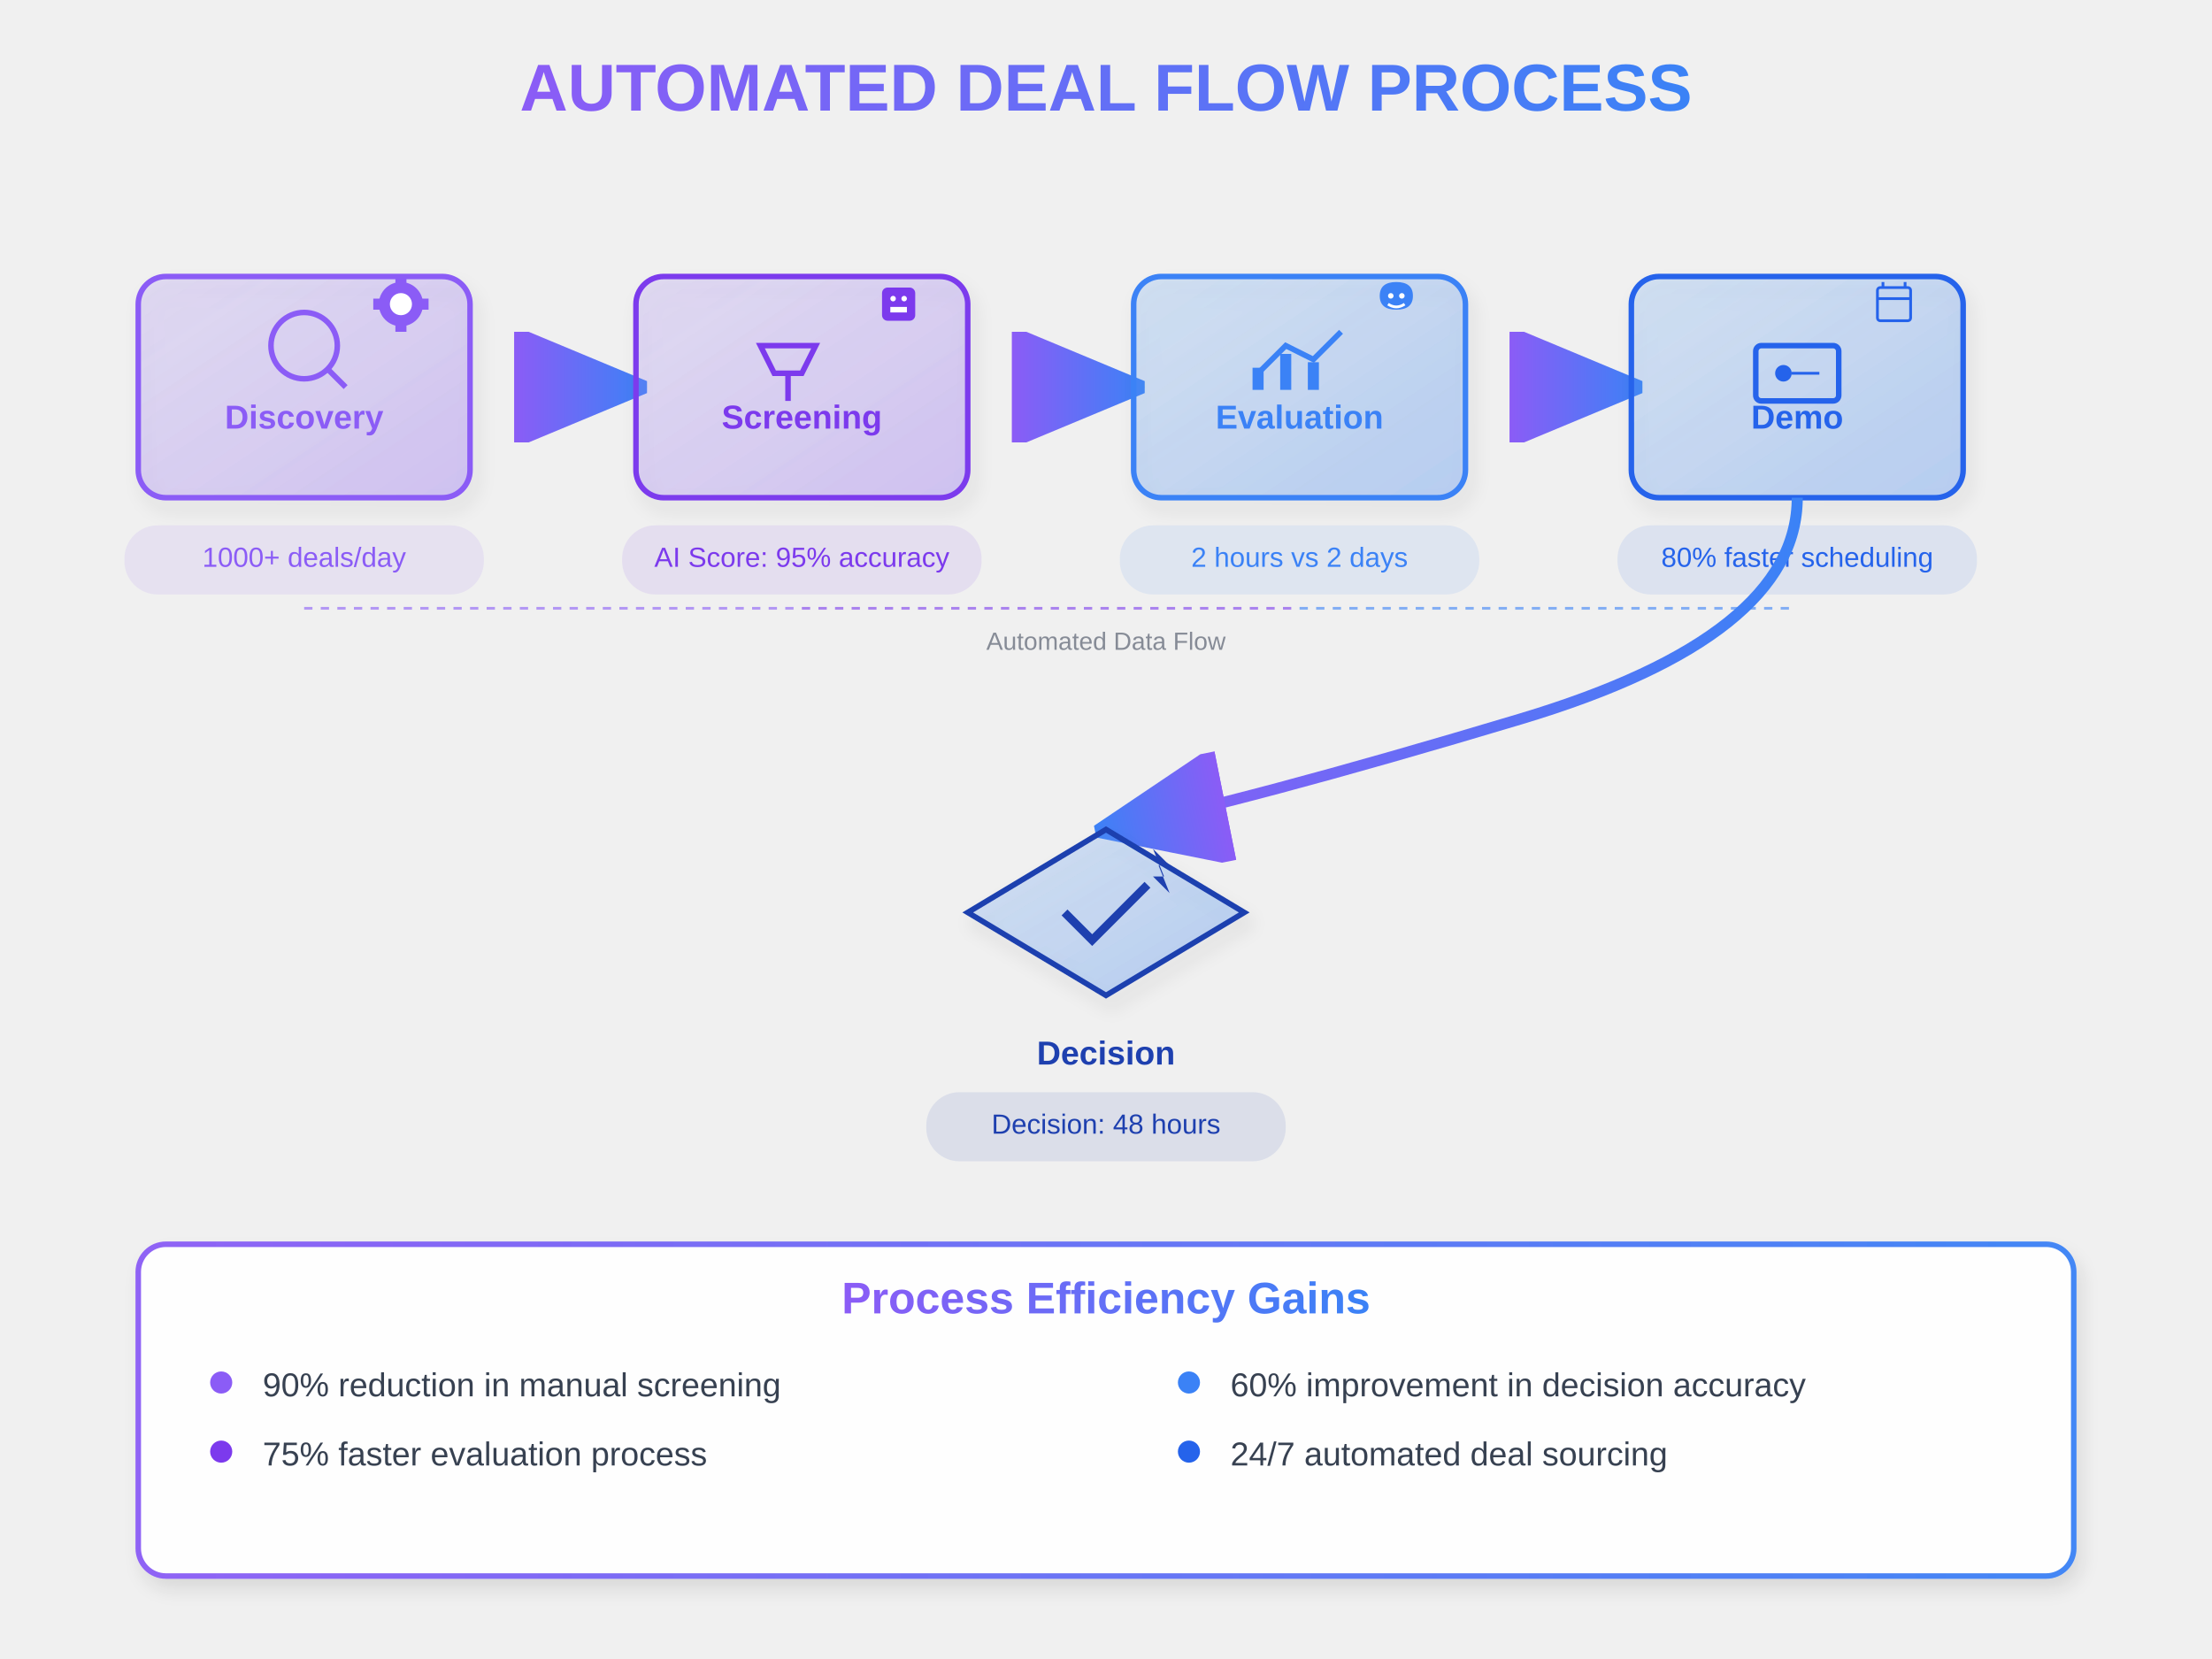
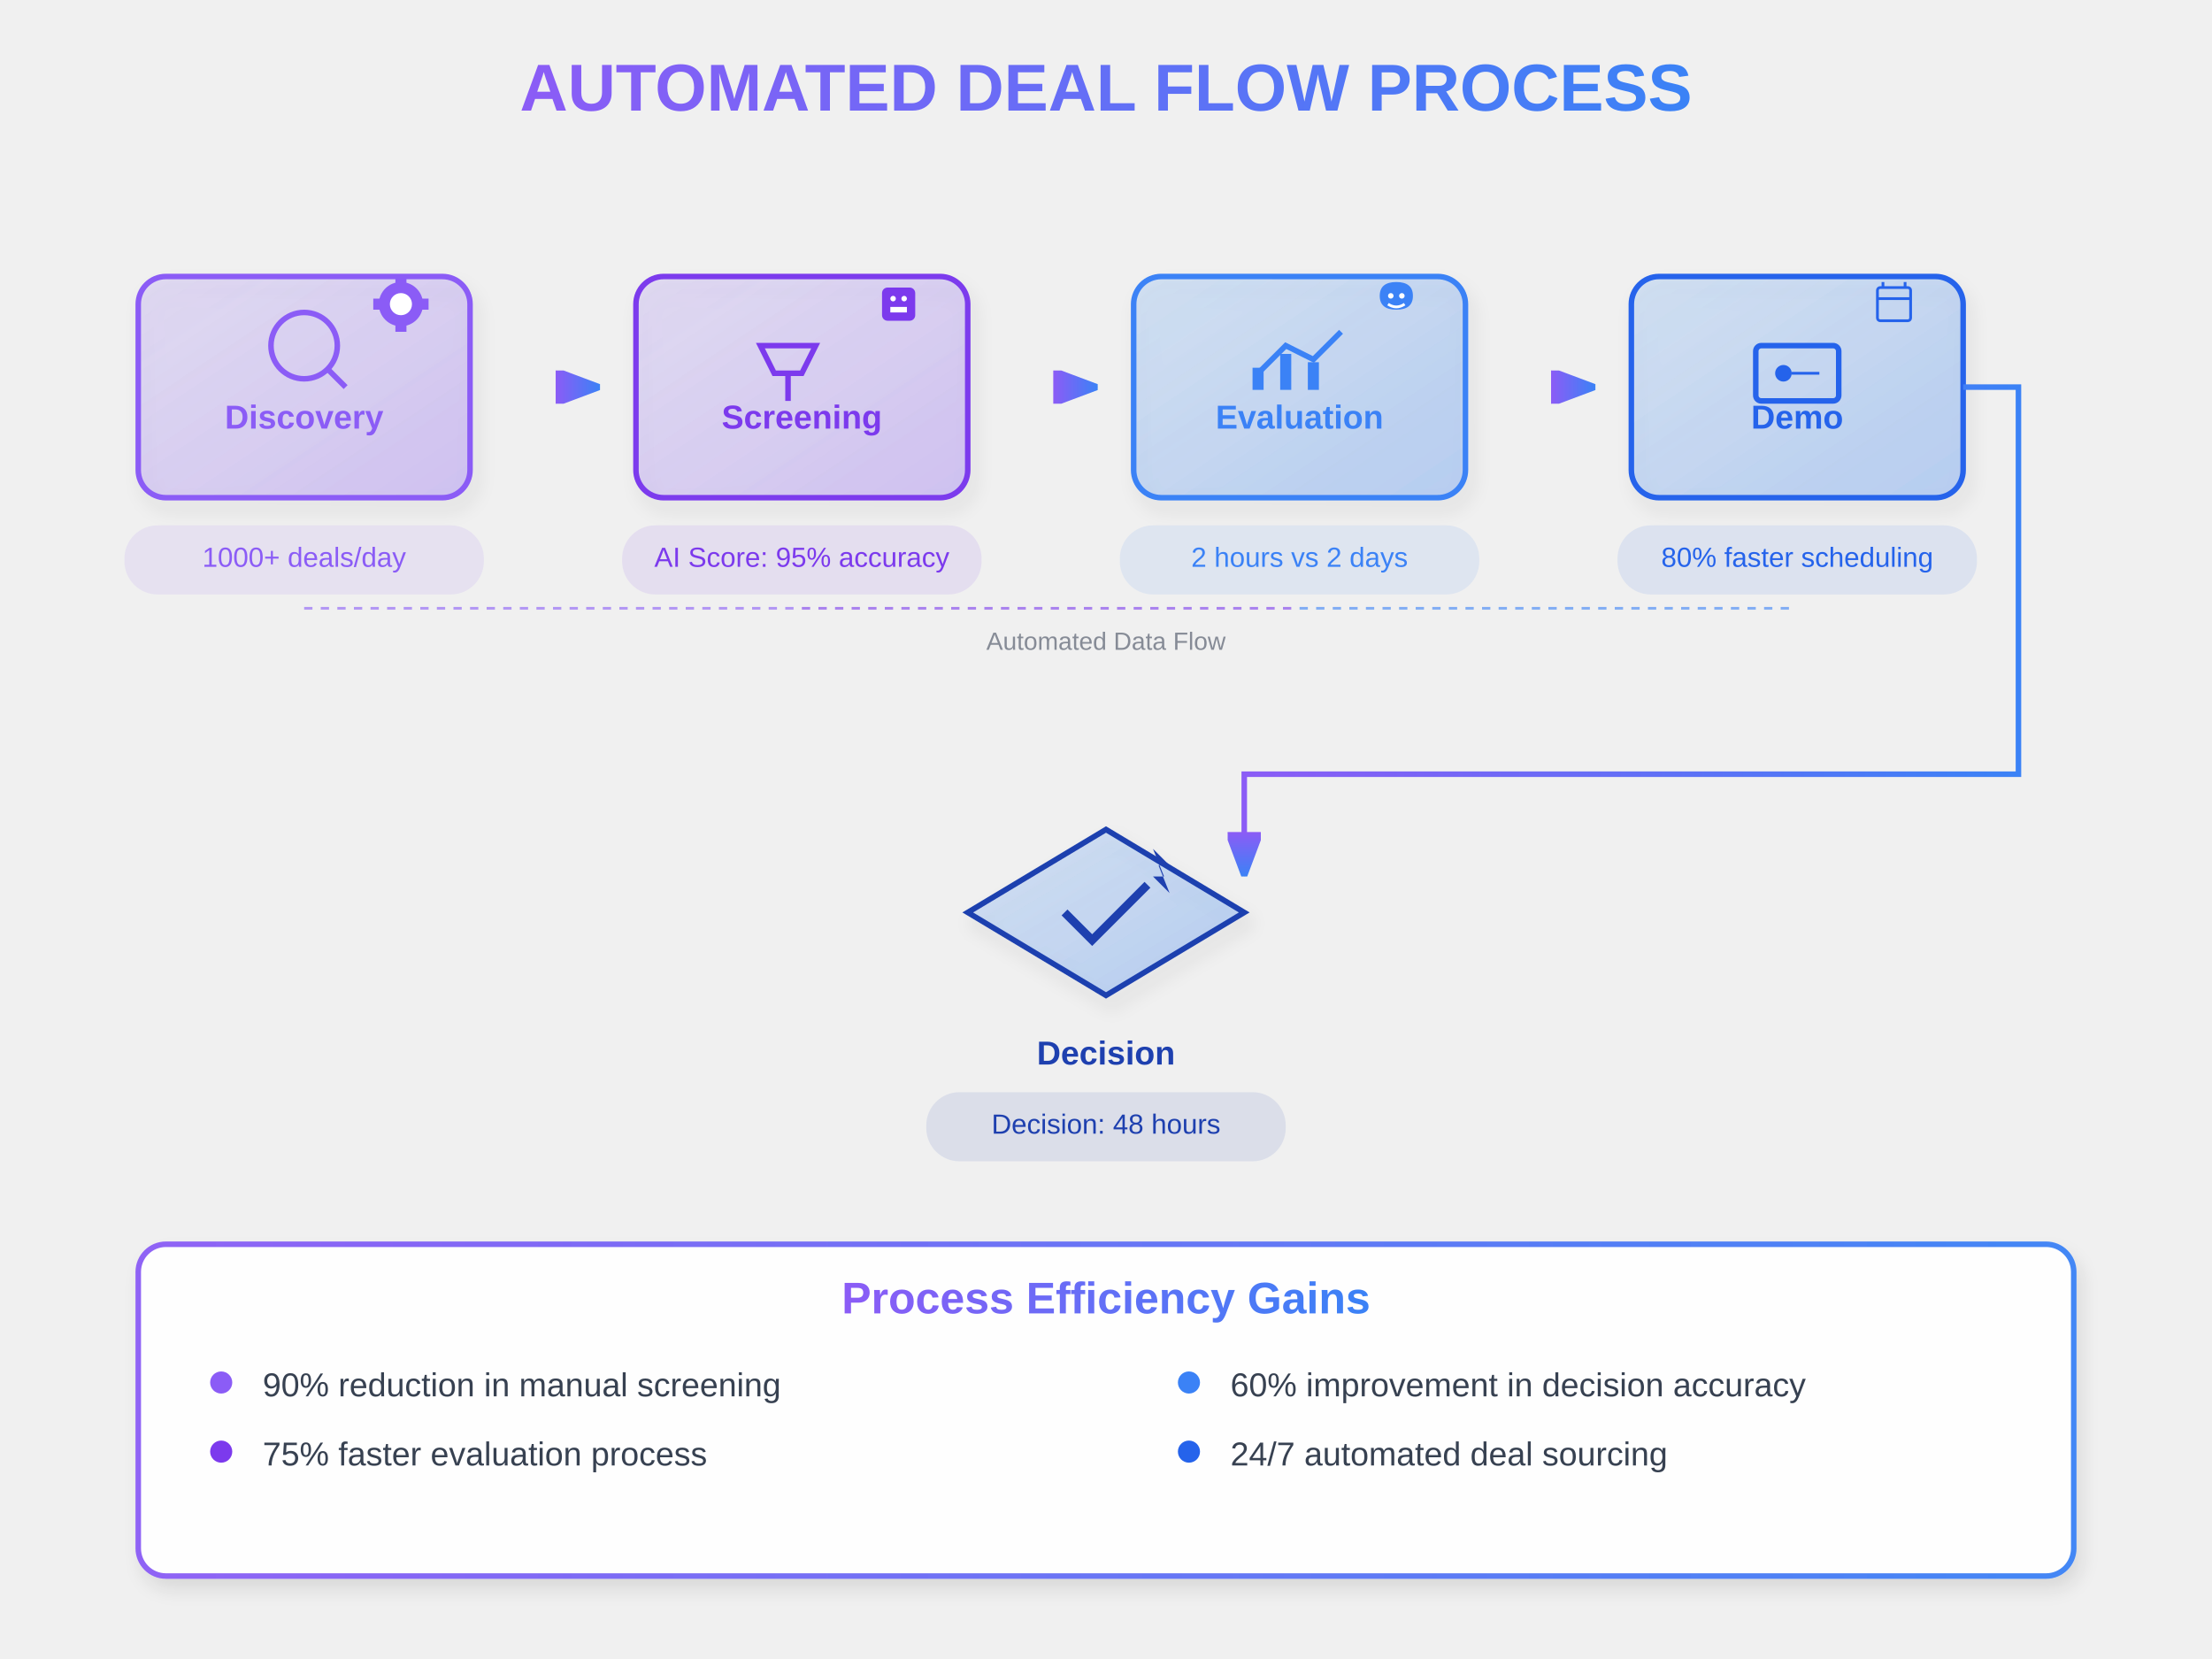
<svg xmlns="http://www.w3.org/2000/svg" width="800" height="600" viewBox="0 0 800 600">
  <defs>
    <linearGradient id="purpleBlue" x1="0%" y1="0%" x2="100%" y2="0%">
      <stop offset="0%" style="stop-color:#8B5CF6;stop-opacity:1" />
      <stop offset="100%" style="stop-color:#3B82F6;stop-opacity:1" />
    </linearGradient>
    <linearGradient id="lightPurple" x1="0%" y1="0%" x2="100%" y2="100%">
      <stop offset="0%" style="stop-color:#A78BFA;stop-opacity:0.2" />
      <stop offset="100%" style="stop-color:#8B5CF6;stop-opacity:0.3" />
    </linearGradient>
    <linearGradient id="lightBlue" x1="0%" y1="0%" x2="100%" y2="100%">
      <stop offset="0%" style="stop-color:#60A5FA;stop-opacity:0.2" />
      <stop offset="100%" style="stop-color:#3B82F6;stop-opacity:0.3" />
    </linearGradient>
    <filter id="shadow" x="-20%" y="-20%" width="140%" height="140%">
      <feDropShadow dx="2" dy="4" stdDeviation="3" flood-color="#000000" flood-opacity="0.1" />
    </filter>
-     <marker id="arrowhead" markerWidth="12" markerHeight="10" refX="11" refY="5" orient="auto" markerUnits="strokeWidth">
-       <polygon points="0 0, 12 5, 0 10" fill="url(#purpleBlue)" stroke="url(#purpleBlue)" stroke-width="1" />
+     <marker id="arrowhead" markerWidth="8" markerHeight="6" refX="7" refY="3" orient="auto" markerUnits="strokeWidth">
+       <polygon points="0 0, 8 3, 0 6" fill="url(#purpleBlue)" stroke="url(#purpleBlue)" stroke-width="1" />
    </marker>
  </defs>
  <text x="400" y="40" font-family="Arial, sans-serif" font-size="24" font-weight="bold" text-anchor="middle" fill="url(#purpleBlue)">
    AUTOMATED DEAL FLOW PROCESS
  </text>
  <g id="discovery">
    <rect x="50" y="100" width="120" height="80" rx="10" fill="url(#lightPurple)" stroke="#8B5CF6" stroke-width="2" filter="url(#shadow)" />
    <circle cx="110" cy="125" r="12" fill="none" stroke="#8B5CF6" stroke-width="2" />
    <line x1="119" y1="134" x2="125" y2="140" stroke="#8B5CF6" stroke-width="2" />
    <g transform="translate(145, 110)">
      <circle cx="0" cy="0" r="8" fill="#8B5CF6" />
      <circle cx="0" cy="0" r="4" fill="white" />
      <rect x="-2" y="-10" width="4" height="4" fill="#8B5CF6" />
      <rect x="-2" y="6" width="4" height="4" fill="#8B5CF6" />
      <rect x="-10" y="-2" width="4" height="4" fill="#8B5CF6" />
      <rect x="6" y="-2" width="4" height="4" fill="#8B5CF6" />
    </g>
    <text x="110" y="155" font-family="Arial, sans-serif" font-size="12" font-weight="bold" text-anchor="middle" fill="#8B5CF6">Discovery</text>
    <rect x="45" y="190" width="130" height="25" rx="12" fill="#8B5CF6" opacity="0.1" />
    <text x="110" y="205" font-family="Arial, sans-serif" font-size="10" text-anchor="middle" fill="#8B5CF6">1000+ deals/day</text>
  </g>
-   <line x1="170" y1="140" x2="230" y2="140" stroke="url(#purpleBlue)" stroke-width="4" marker-end="url(#arrowhead)" />
+   <line x1="185" y1="140" x2="215" y2="140" stroke="url(#purpleBlue)" stroke-width="2" marker-end="url(#arrowhead)" />
  <g id="screening">
    <rect x="230" y="100" width="120" height="80" rx="10" fill="url(#lightPurple)" stroke="#7C3AED" stroke-width="2" filter="url(#shadow)" />
    <path d="M 275 125 L 295 125 L 290 135 L 280 135 Z" fill="none" stroke="#7C3AED" stroke-width="2" />
    <line x1="285" y1="135" x2="285" y2="145" stroke="#7C3AED" stroke-width="2" />
    <g transform="translate(325, 110)">
      <rect x="-6" y="-6" width="12" height="12" rx="2" fill="#7C3AED" />
      <circle cx="-2" cy="-2" r="1" fill="white" />
      <circle cx="2" cy="-2" r="1" fill="white" />
      <rect x="-3" y="1" width="6" height="2" fill="white" />
    </g>
    <text x="290" y="155" font-family="Arial, sans-serif" font-size="12" font-weight="bold" text-anchor="middle" fill="#7C3AED">Screening</text>
    <rect x="225" y="190" width="130" height="25" rx="12" fill="#7C3AED" opacity="0.1" />
    <text x="290" y="205" font-family="Arial, sans-serif" font-size="10" text-anchor="middle" fill="#7C3AED">AI Score: 95% accuracy</text>
  </g>
-   <line x1="350" y1="140" x2="410" y2="140" stroke="url(#purpleBlue)" stroke-width="4" marker-end="url(#arrowhead)" />
+   <line x1="365" y1="140" x2="395" y2="140" stroke="url(#purpleBlue)" stroke-width="2" marker-end="url(#arrowhead)" />
  <g id="evaluation">
    <rect x="410" y="100" width="120" height="80" rx="10" fill="url(#lightBlue)" stroke="#3B82F6" stroke-width="2" filter="url(#shadow)" />
    <path d="M 455 135 L 465 125 L 475 130 L 485 120" fill="none" stroke="#3B82F6" stroke-width="2" />
    <rect x="453" y="133" width="4" height="8" fill="#3B82F6" />
    <rect x="463" y="128" width="4" height="13" fill="#3B82F6" />
    <rect x="473" y="131" width="4" height="10" fill="#3B82F6" />
    <g transform="translate(505, 110)">
      <path d="M -6 -3 Q -6 -8 0 -8 Q 6 -8 6 -3 Q 6 2 0 2 Q -6 2 -6 -3" fill="#3B82F6" />
      <circle cx="-2" cy="-3" r="1" fill="white" />
      <circle cx="2" cy="-3" r="1" fill="white" />
      <path d="M -3 0 Q 0 2 3 0" stroke="white" stroke-width="1" fill="none" />
    </g>
    <text x="470" y="155" font-family="Arial, sans-serif" font-size="12" font-weight="bold" text-anchor="middle" fill="#3B82F6">Evaluation</text>
    <rect x="405" y="190" width="130" height="25" rx="12" fill="#3B82F6" opacity="0.1" />
    <text x="470" y="205" font-family="Arial, sans-serif" font-size="10" text-anchor="middle" fill="#3B82F6">2 hours vs 2 days</text>
  </g>
-   <line x1="530" y1="140" x2="590" y2="140" stroke="url(#purpleBlue)" stroke-width="4" marker-end="url(#arrowhead)" />
+   <line x1="545" y1="140" x2="575" y2="140" stroke="url(#purpleBlue)" stroke-width="2" marker-end="url(#arrowhead)" />
  <g id="demo">
    <rect x="590" y="100" width="120" height="80" rx="10" fill="url(#lightBlue)" stroke="#2563EB" stroke-width="2" filter="url(#shadow)" />
    <rect x="635" y="125" width="30" height="20" rx="2" fill="none" stroke="#2563EB" stroke-width="2" />
    <circle cx="645" cy="135" r="3" fill="#2563EB" />
    <line x1="648" y1="135" x2="658" y2="135" stroke="#2563EB" stroke-width="1" />
    <g transform="translate(685, 110)">
      <rect x="-6" y="-6" width="12" height="12" rx="1" fill="none" stroke="#2563EB" stroke-width="1" />
      <line x1="-4" y1="-6" x2="-4" y2="-8" stroke="#2563EB" stroke-width="1" />
      <line x1="4" y1="-6" x2="4" y2="-8" stroke="#2563EB" stroke-width="1" />
      <line x1="-6" y1="-2" x2="6" y2="-2" stroke="#2563EB" stroke-width="1" />
    </g>
    <text x="650" y="155" font-family="Arial, sans-serif" font-size="12" font-weight="bold" text-anchor="middle" fill="#2563EB">Demo</text>
    <rect x="585" y="190" width="130" height="25" rx="12" fill="#2563EB" opacity="0.1" />
    <text x="650" y="205" font-family="Arial, sans-serif" font-size="10" text-anchor="middle" fill="#2563EB">80% faster scheduling</text>
  </g>
-   <path d="M 650 180 Q 650 230 550 260 Q 450 290 400 300" stroke="url(#purpleBlue)" stroke-width="4" fill="none" marker-end="url(#arrowhead)" />
+   <path d="M 710 140 L 730 140 L 730 280 L 450 280 L 450 315" stroke="url(#purpleBlue)" stroke-width="2" fill="none" marker-end="url(#arrowhead)" />
  <g id="decision">
    <path d="M 400 300 L 450 330 L 400 360 L 350 330 Z" fill="url(#lightBlue)" stroke="#1E40AF" stroke-width="2" filter="url(#shadow)" />
    <path d="M 385 330 L 395 340 L 415 320" fill="none" stroke="#1E40AF" stroke-width="3" />
    <g transform="translate(420, 315)">
      <path d="M -3 -8 L 3 -2 L -1 -2 L 3 8 L -3 2 L 1 2 Z" fill="#1E40AF" />
    </g>
    <text x="400" y="385" font-family="Arial, sans-serif" font-size="12" font-weight="bold" text-anchor="middle" fill="#1E40AF">Decision</text>
    <rect x="335" y="395" width="130" height="25" rx="12" fill="#1E40AF" opacity="0.1" />
    <text x="400" y="410" font-family="Arial, sans-serif" font-size="10" text-anchor="middle" fill="#1E40AF">Decision: 48 hours</text>
  </g>
  <g id="automation-flow">
    <line x1="110" y1="220" x2="290" y2="220" stroke="#8B5CF6" stroke-width="1" stroke-dasharray="3,3" opacity="0.6" />
    <line x1="290" y1="220" x2="470" y2="220" stroke="#7C3AED" stroke-width="1" stroke-dasharray="3,3" opacity="0.6" />
    <line x1="470" y1="220" x2="650" y2="220" stroke="#3B82F6" stroke-width="1" stroke-dasharray="3,3" opacity="0.6" />
    <text x="400" y="235" font-family="Arial, sans-serif" font-size="9" text-anchor="middle" fill="#6B7280" opacity="0.8">Automated Data Flow</text>
  </g>
  <g id="metrics">
    <rect x="50" y="450" width="700" height="120" rx="10" fill="white" stroke="url(#purpleBlue)" stroke-width="2" opacity="0.95" filter="url(#shadow)" />
    <text x="400" y="475" font-family="Arial, sans-serif" font-size="16" font-weight="bold" text-anchor="middle" fill="url(#purpleBlue)">Process Efficiency Gains</text>
    <g transform="translate(80, 490)">
      <circle cx="0" cy="10" r="4" fill="#8B5CF6" />
      <text x="15" y="15" font-family="Arial, sans-serif" font-size="12" fill="#374151">90% reduction in manual screening</text>
      <circle cx="0" cy="35" r="4" fill="#7C3AED" />
      <text x="15" y="40" font-family="Arial, sans-serif" font-size="12" fill="#374151">75% faster evaluation process</text>
      <circle cx="350" cy="10" r="4" fill="#3B82F6" />
      <text x="365" y="15" font-family="Arial, sans-serif" font-size="12" fill="#374151">60% improvement in decision accuracy</text>
      <circle cx="350" cy="35" r="4" fill="#2563EB" />
      <text x="365" y="40" font-family="Arial, sans-serif" font-size="12" fill="#374151">24/7 automated deal sourcing</text>
    </g>
  </g>
</svg>
